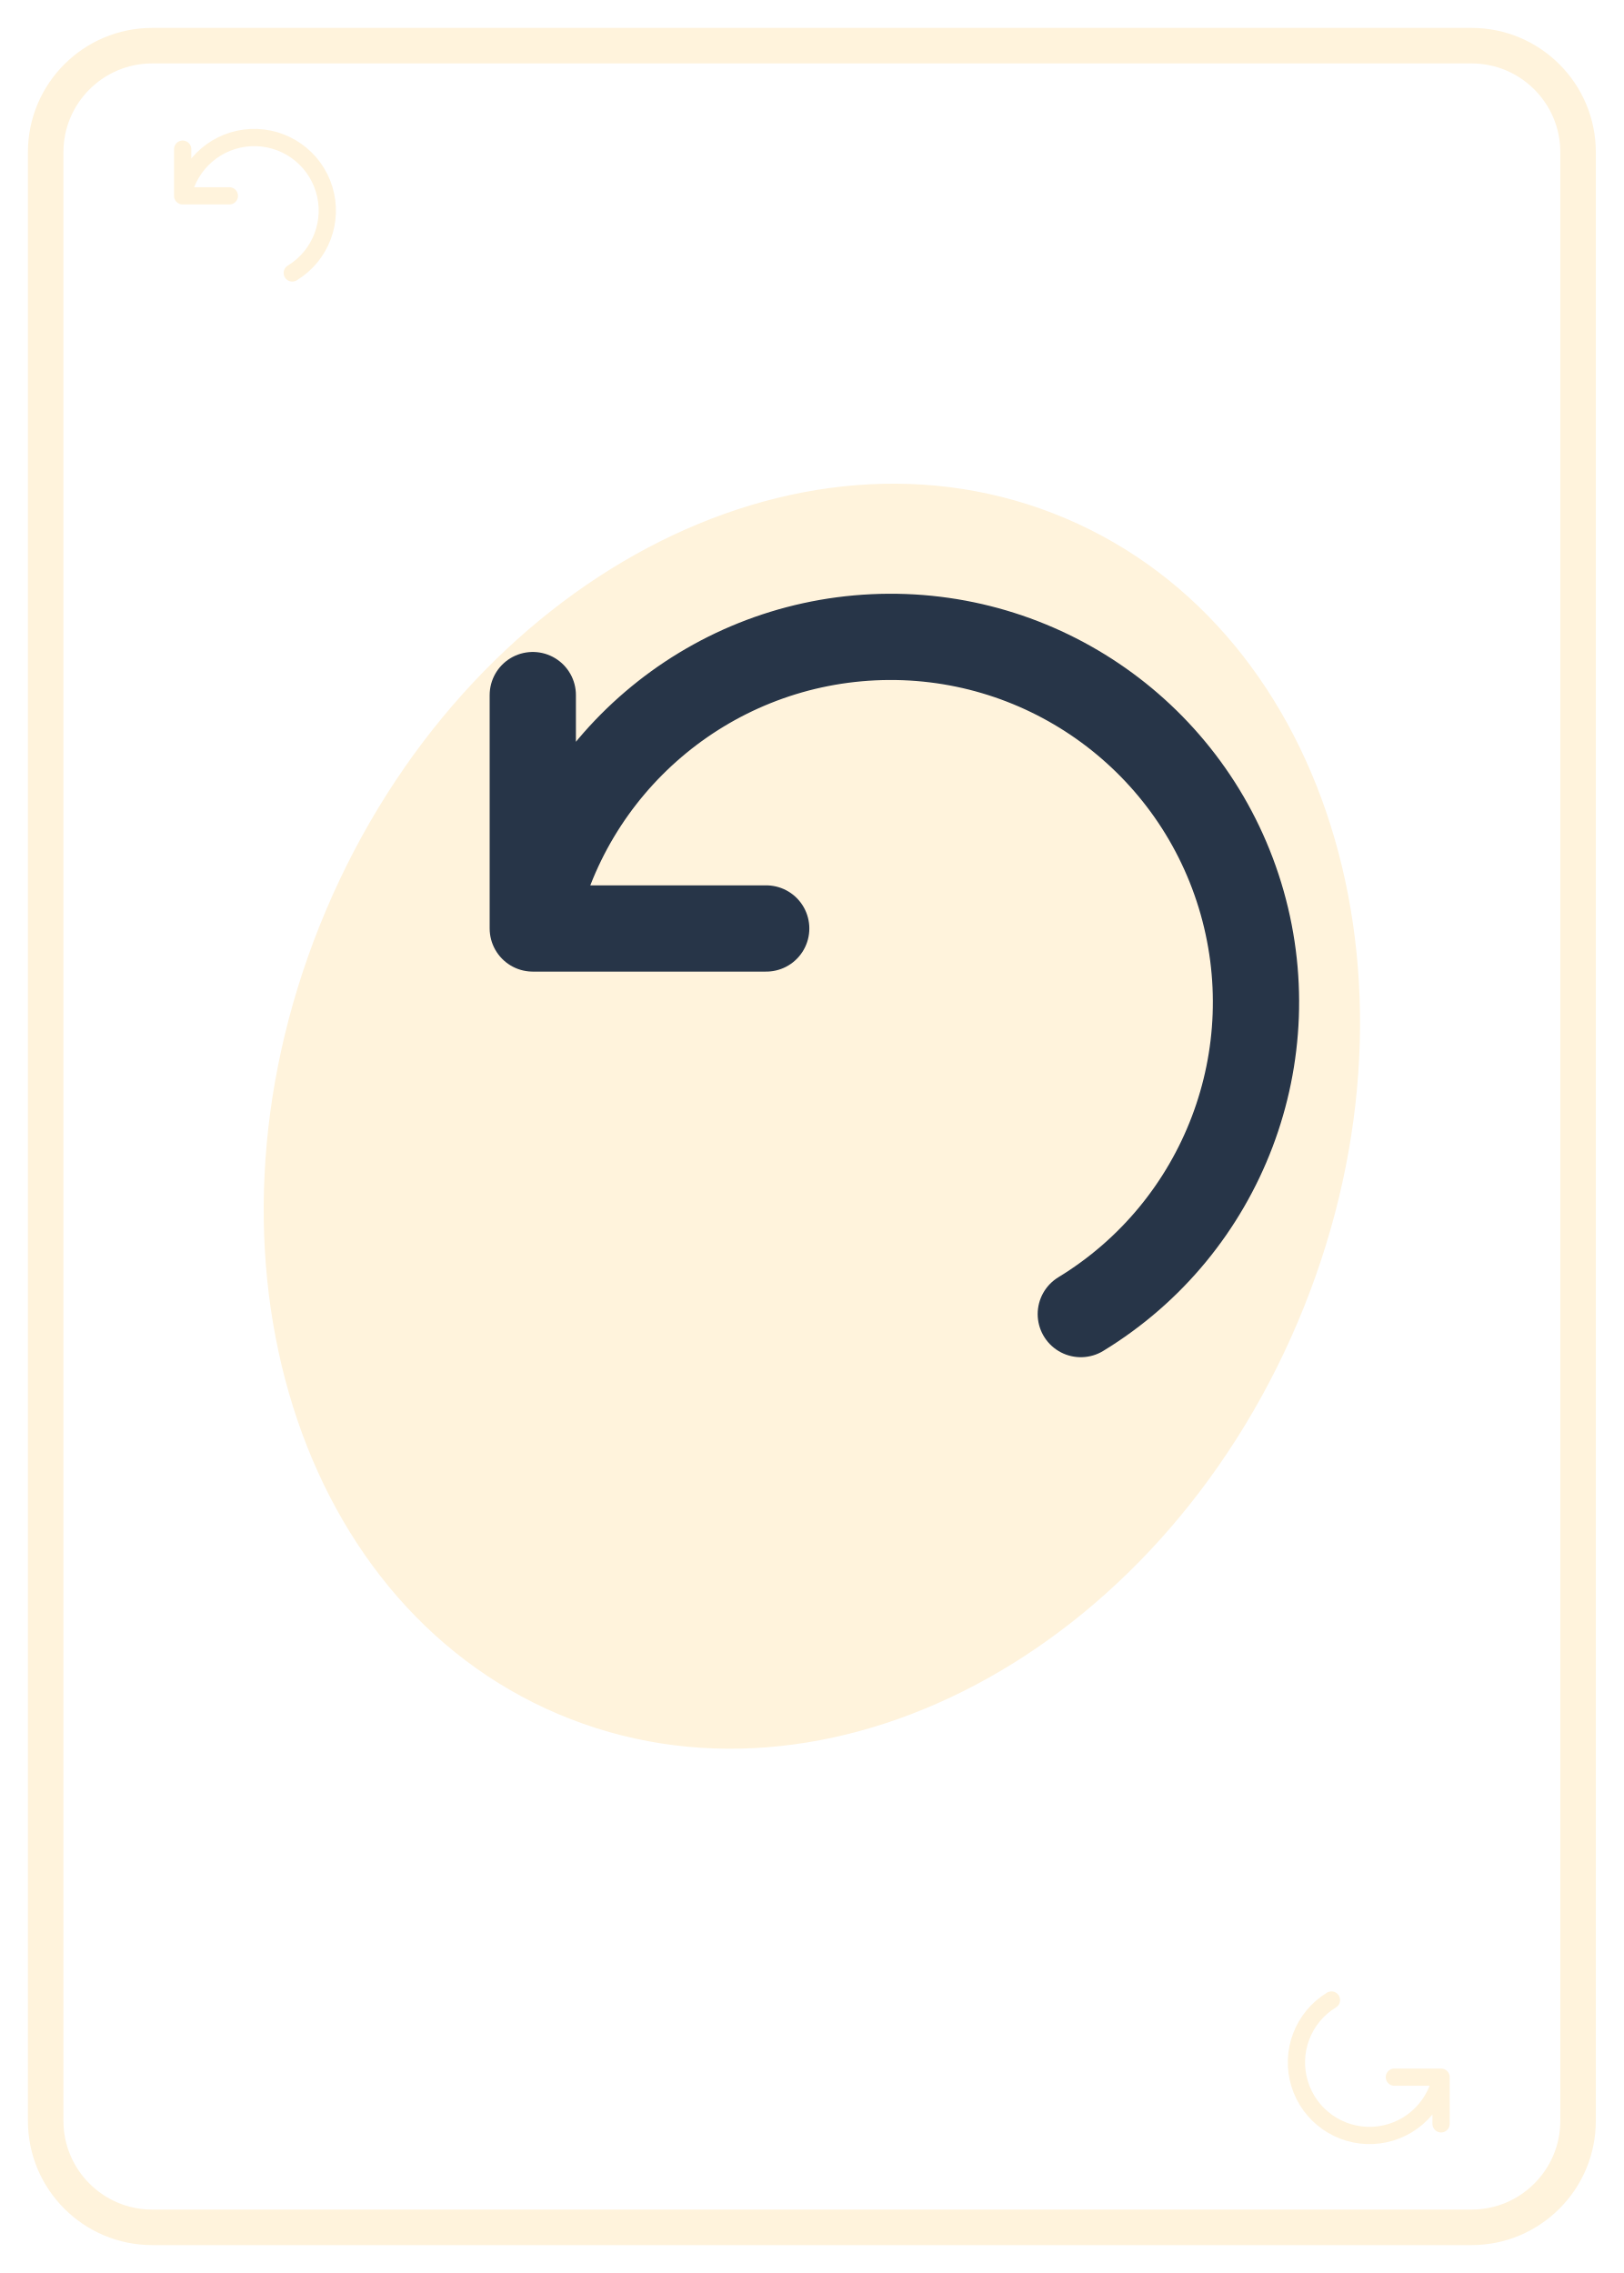
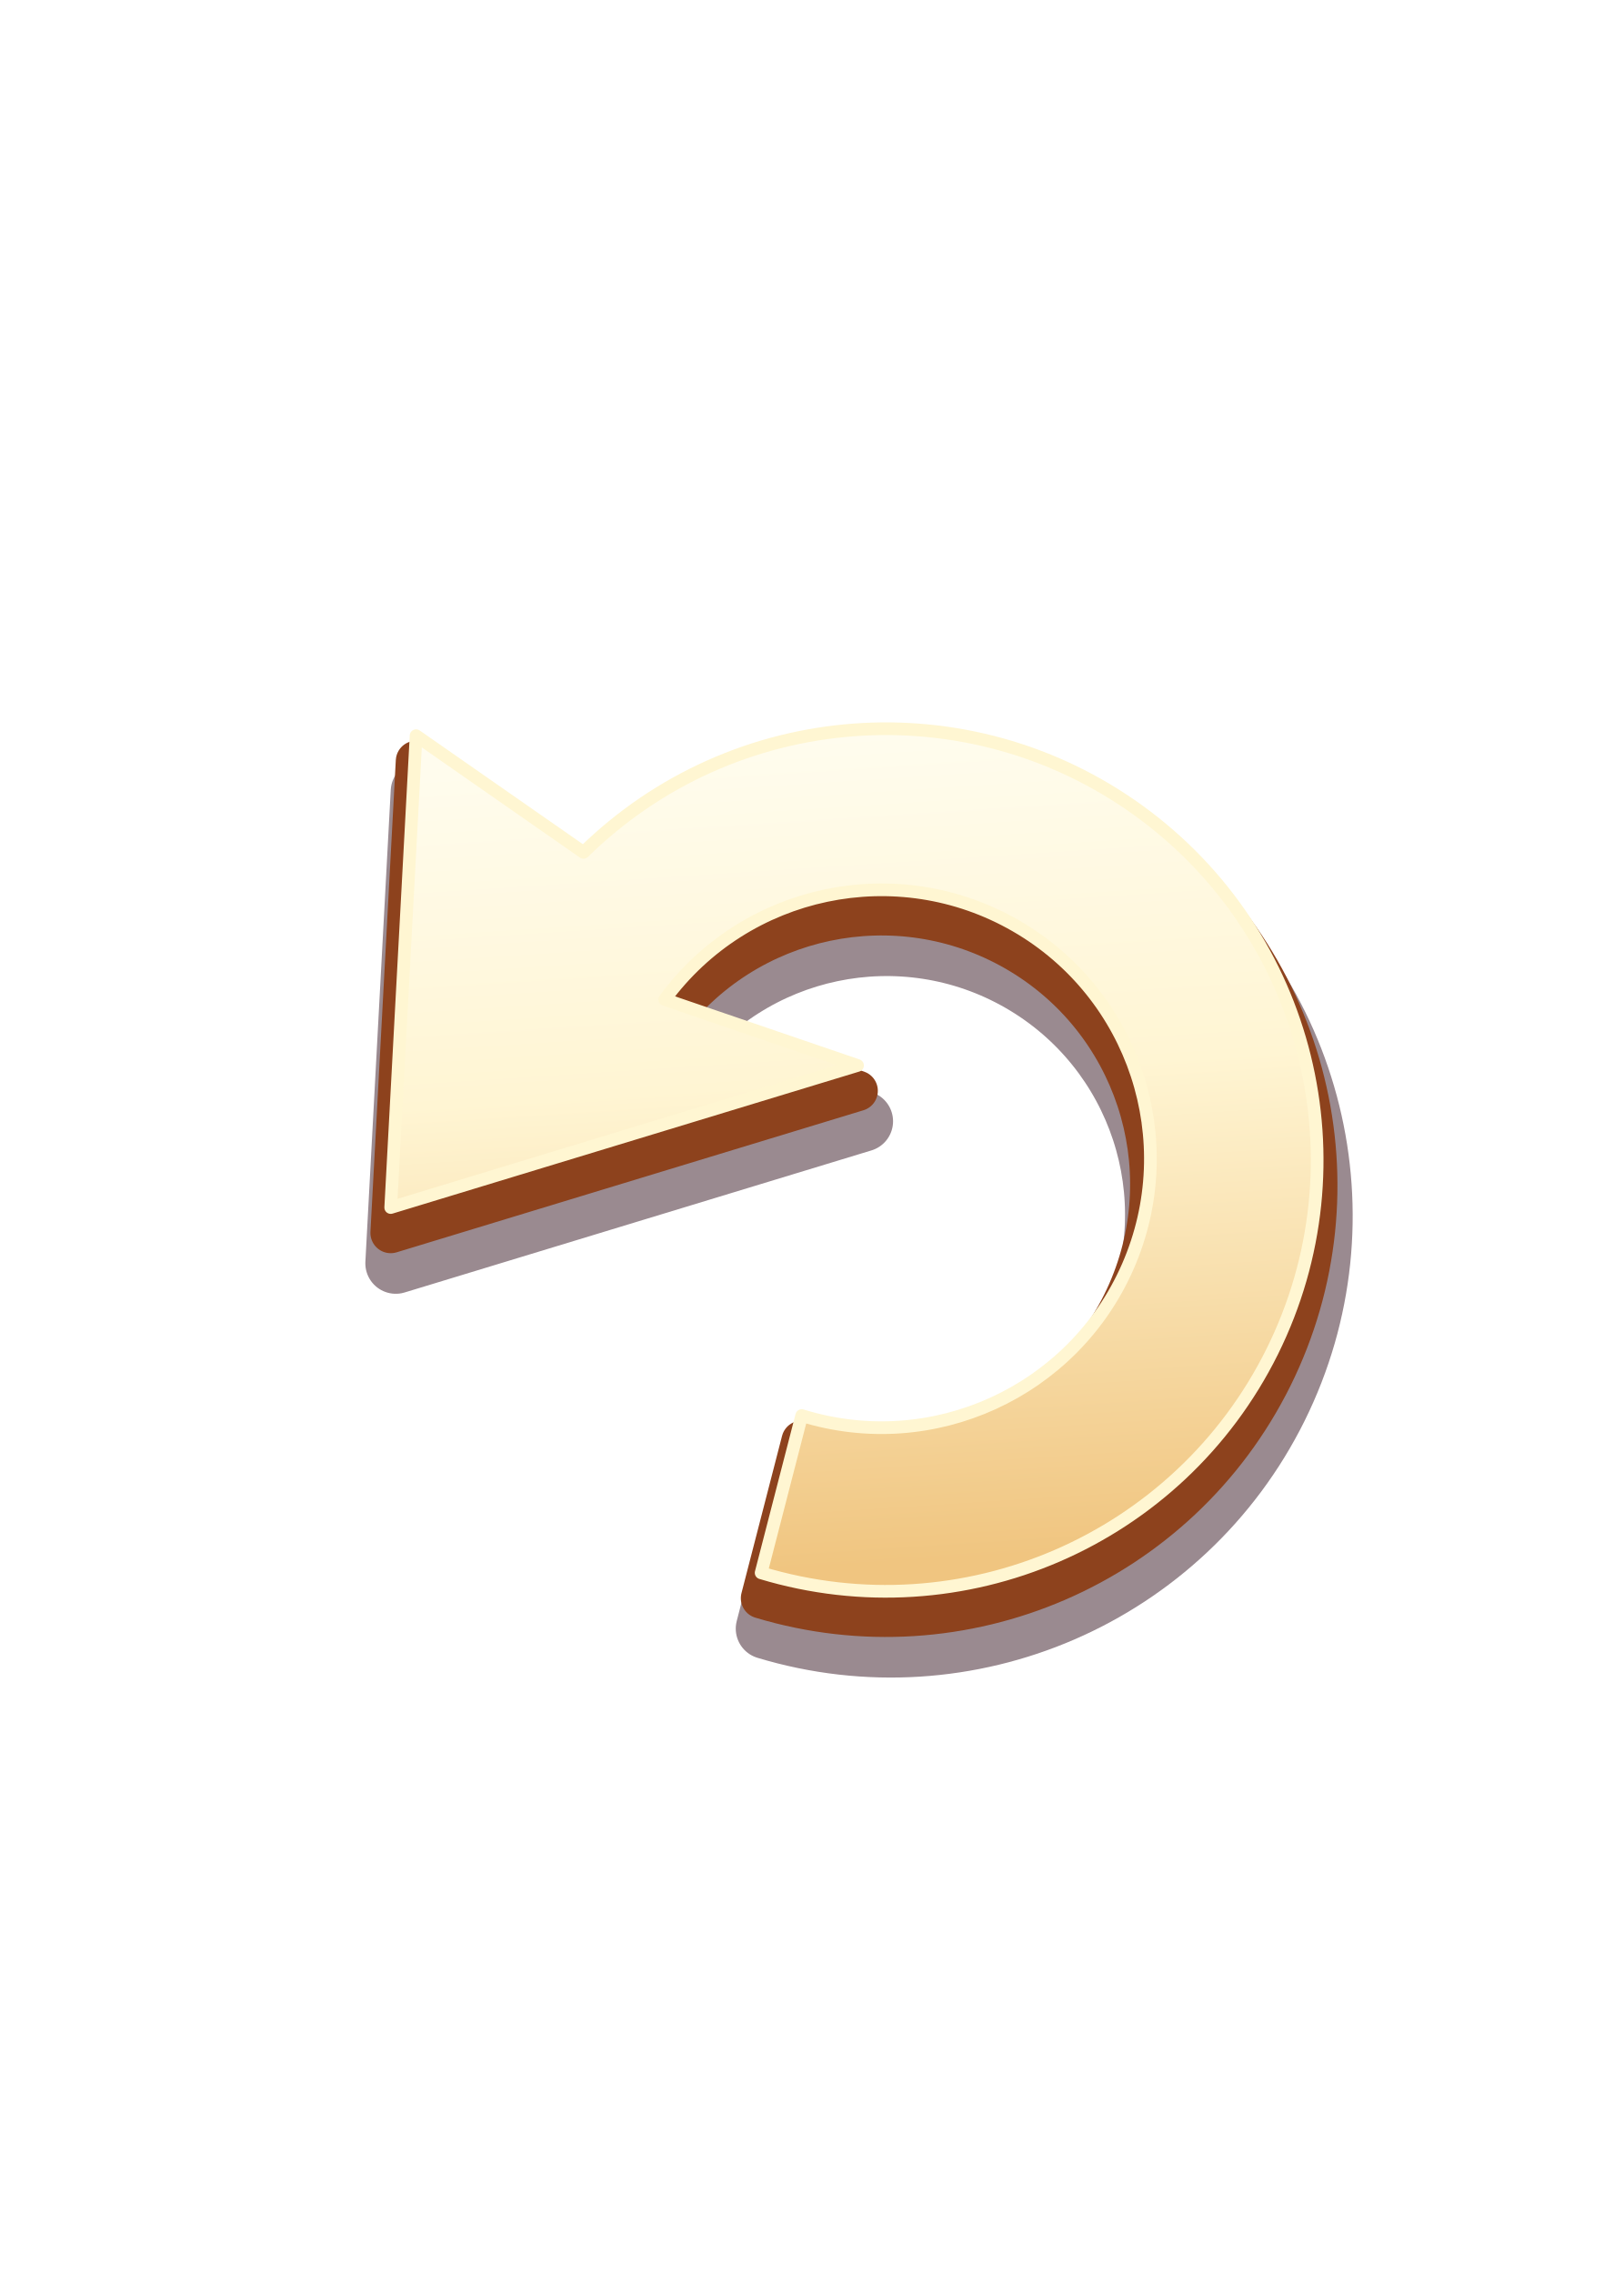
<svg xmlns="http://www.w3.org/2000/svg" width="320" height="448" viewBox="0 0 320 448">
-   <rect x="9" y="9" width="302" height="430" rx="21" fill="none" stroke="#FFF3DC" stroke-width="7" />
-   <ellipse cx="160" cy="220" rx="104" ry="128" transform="rotate(23 160 220)" fill="#FFF3DC" />
-   <g transform="translate(47 46)">
-     <g transform="translate(-32 -44) scale(.2)">
-       <path d="M213 259 A72 72 0 1 0 105 183 M105 183 V137 M105 183 H151" fill="none" stroke="#FFF3DC" stroke-width="17" stroke-linecap="round" stroke-linejoin="round" />
+   <defs>
+     <linearGradient id="ivory" x2=".07" y2="1">
+       <stop stop-color="#fffdf1" />
+       <stop offset=".44" stop-color="#fff5d3" />
+       <stop offset="1" stop-color="#f0c580" />
+     </linearGradient>
+   </defs>
+   <g stroke-linejoin="round" stroke-linecap="round">
+     <g transform="translate(1 11)" fill="#31101d" stroke="#31101d" stroke-width="12" opacity=".49">
+       <path d="M115 168a85 85 0 1 1 35 142l8-31a53 53 0 1 0-27-82l38 13-92 28 5-93Z" />
+     </g>
+     <g transform="translate(0 5)" fill="#a45526" stroke="#8d421d" stroke-width="8">
+       <path d="M115 168a85 85 0 1 1 35 142l8-31a53 53 0 1 0-27-82l38 13-92 28 5-93Z" />
+     </g>
+     <g fill="url(#ivory)" stroke="#fff6d2" stroke-width="2.5">
+       <path d="M115 168a85 85 0 1 1 35 142l8-31a53 53 0 1 0-27-82l38 13-92 28 5-93Z" />
    </g>
  </g>
-   <g transform="translate(273 402) rotate(180)">
-     <g transform="translate(-32 -44) scale(.2)">
-       <path d="M213 259 A72 72 0 1 0 105 183 M105 183 V137 M105 183 H151" fill="none" stroke="#FFF3DC" stroke-width="17" stroke-linecap="round" stroke-linejoin="round" />
-     </g>
-   </g>
-   <path d="M213 259 A72 72 0 1 0 105 183 M105 183 V137 M105 183 H151" fill="none" stroke="#273548" stroke-width="17" stroke-linecap="round" stroke-linejoin="round" />
</svg>
